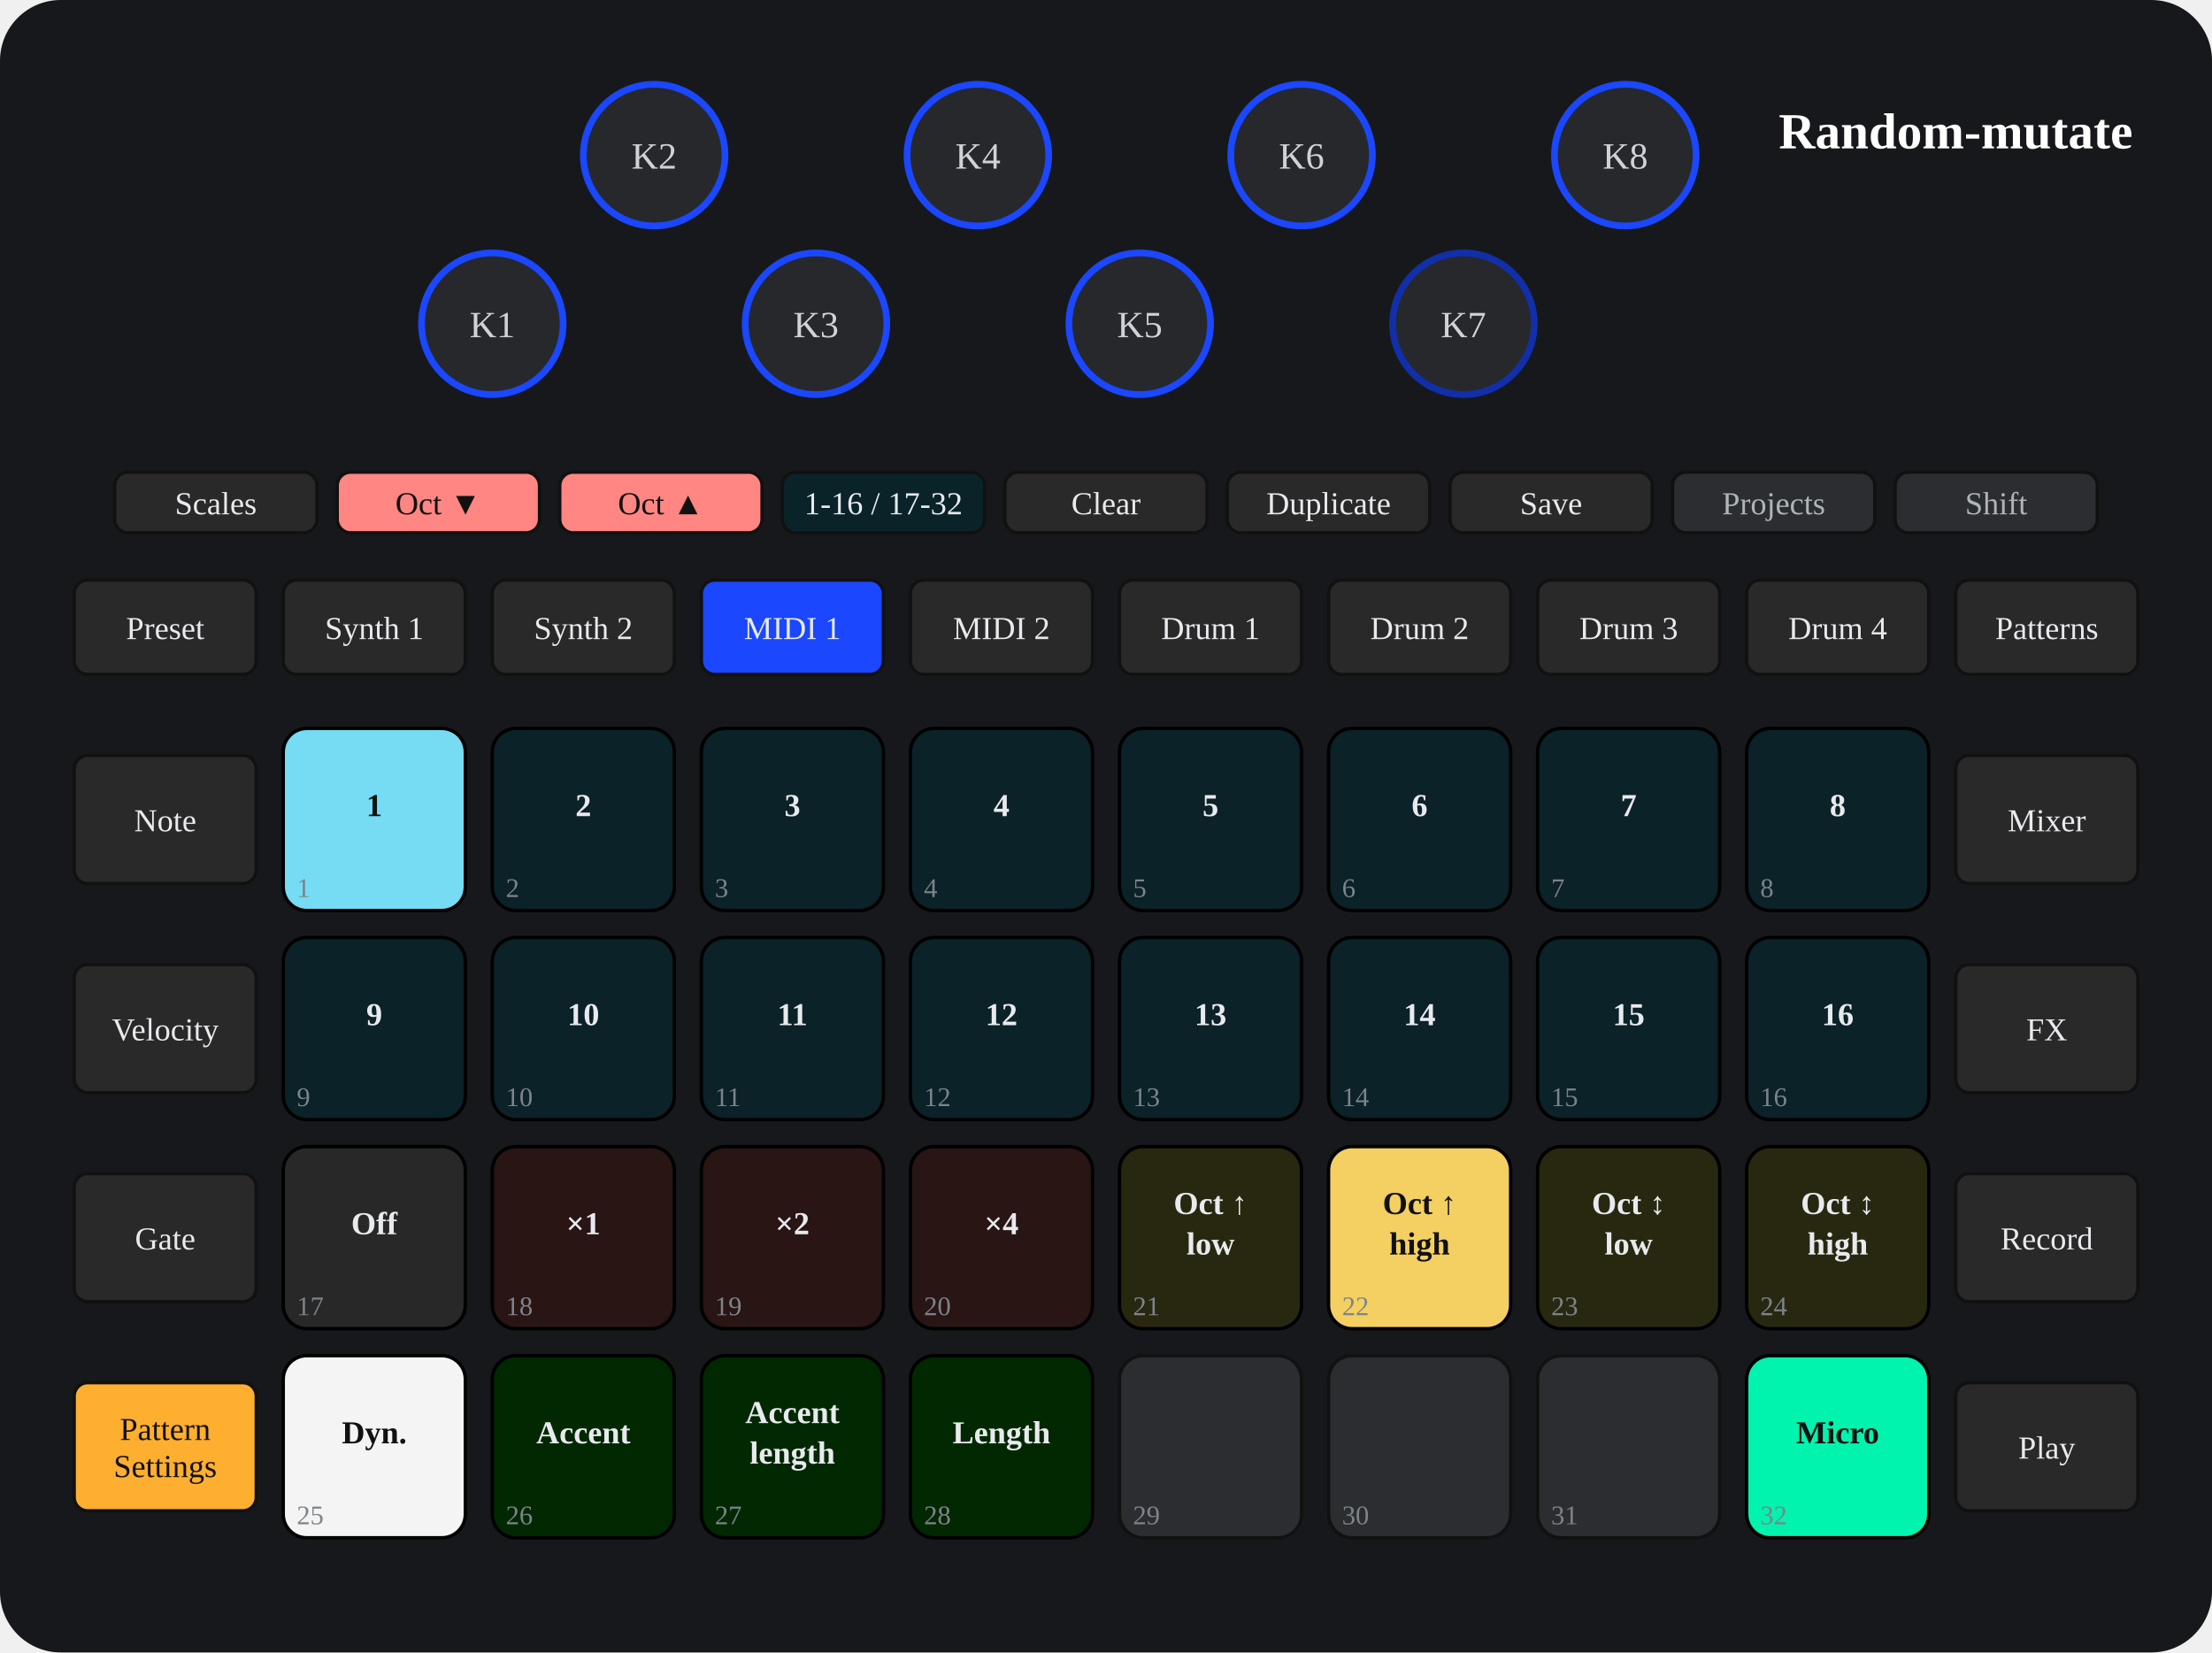
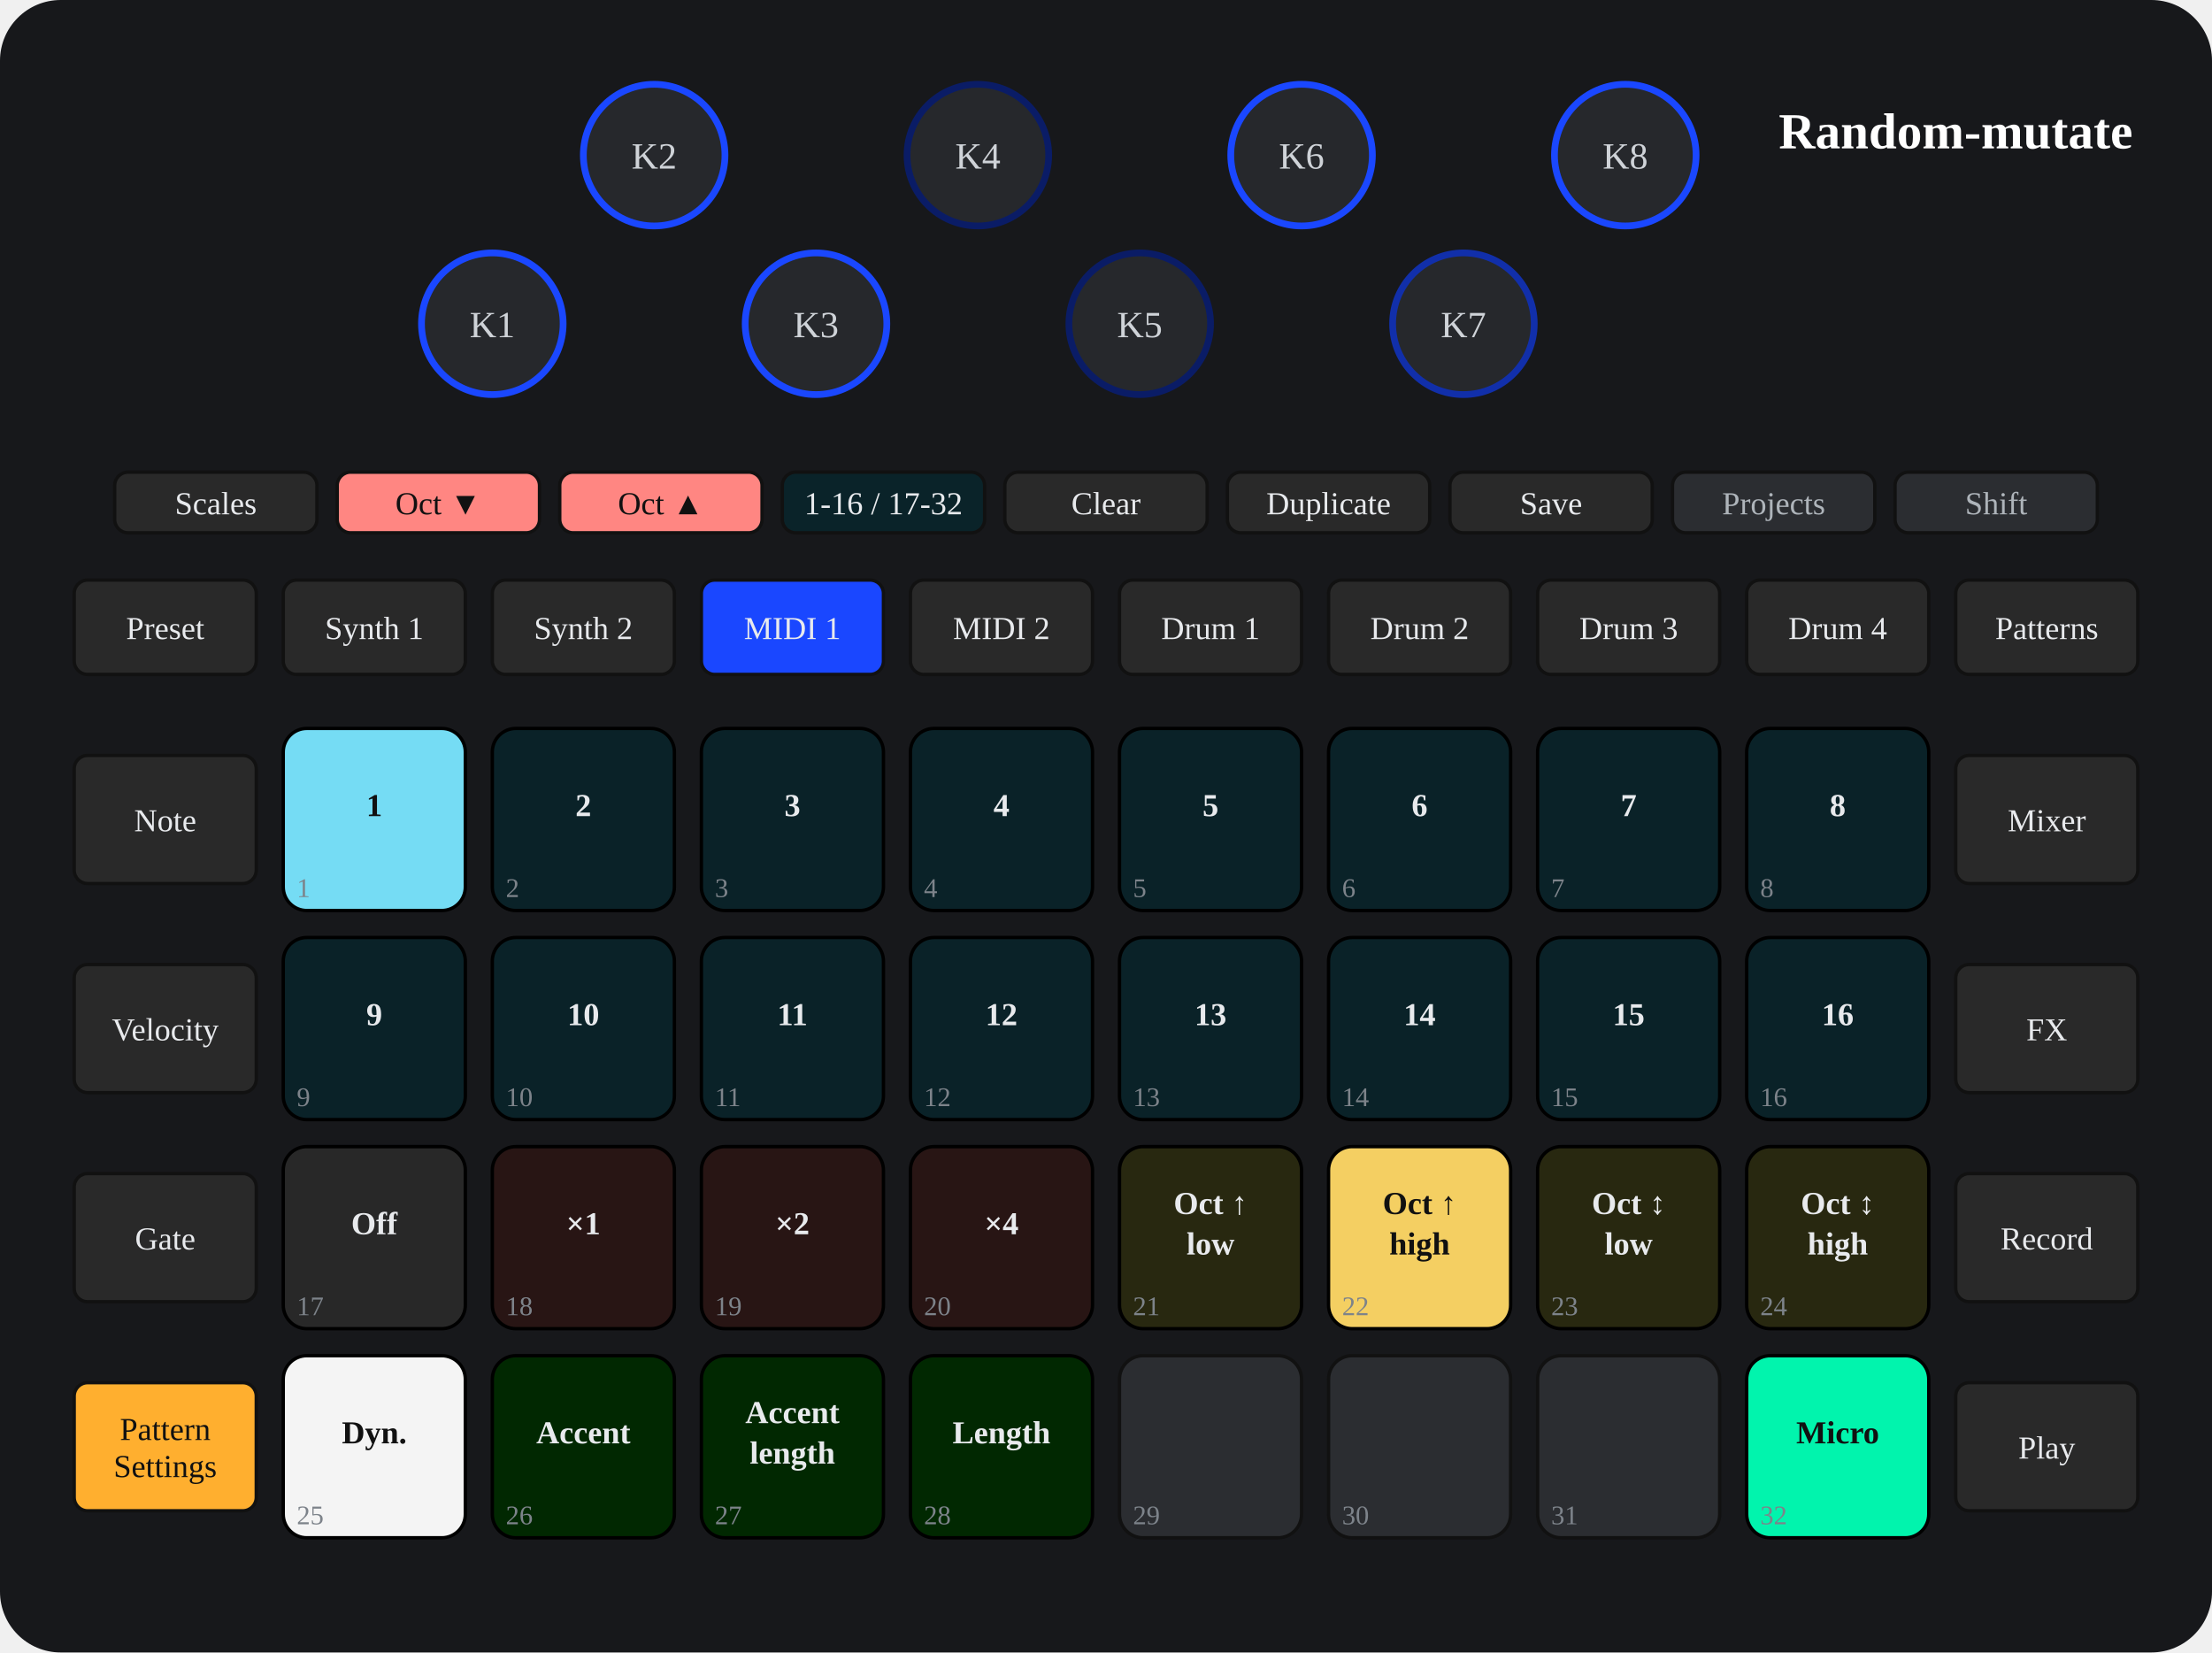
<svg xmlns="http://www.w3.org/2000/svg" viewBox="0 0 656 490" role="img" aria-label="Random-mutate (mode 2) with a step chosen: pad 22, the dynamics (pad 26) and the micro steps (pad 32) on.">
  <rect x="0" y="0" width="656" height="490" rx="18" fill="#17181b" />
  <circle cx="146" cy="96" r="21" fill="#26282c" stroke="#1a47ff" stroke-width="2" />
  <text x="146" y="100" font-size="11" fill="#cfd3d8" text-anchor="middle">K1</text>
  <circle cx="194" cy="46" r="21" fill="#26282c" stroke="#1a47ff" stroke-width="2" />
  <text x="194" y="50" font-size="11" fill="#cfd3d8" text-anchor="middle">K2</text>
  <circle cx="242" cy="96" r="21" fill="#26282c" stroke="#1a47ff" stroke-width="2" />
  <text x="242" y="100" font-size="11" fill="#cfd3d8" text-anchor="middle">K3</text>
-   <circle cx="290" cy="46" r="21" fill="#26282c" stroke="#1a47ff" stroke-width="2" />
+   <circle cx="290" cy="46" r="21" fill="#26282c" stroke="#0a1c66" stroke-width="2" />
  <text x="290" y="50" font-size="11" fill="#cfd3d8" text-anchor="middle">K4</text>
-   <circle cx="338" cy="96" r="21" fill="#26282c" stroke="#1a47ff" stroke-width="2" />
+   <circle cx="338" cy="96" r="21" fill="#26282c" stroke="#0a1c66" stroke-width="2" />
  <text x="338" y="100" font-size="11" fill="#cfd3d8" text-anchor="middle">K5</text>
  <circle cx="386" cy="46" r="21" fill="#26282c" stroke="#1a47ff" stroke-width="2" />
  <text x="386" y="50" font-size="11" fill="#cfd3d8" text-anchor="middle">K6</text>
  <circle cx="434" cy="96" r="21" fill="#26282c" stroke="#112faa" stroke-width="2" />
  <text x="434" y="100" font-size="11" fill="#cfd3d8" text-anchor="middle">K7</text>
  <circle cx="482" cy="46" r="21" fill="#26282c" stroke="#1a47ff" stroke-width="2" />
  <text x="482" y="50" font-size="11" fill="#cfd3d8" text-anchor="middle">K8</text>
  <text x="580" y="44" font-size="15" font-weight="bold" fill="#ffffff" text-anchor="middle">Random-mutate</text>
  <rect x="34" y="140" width="60" height="18" rx="4" fill="#292929" stroke="#111" />
  <text x="64.0" y="152.5" font-size="9.5" fill="#e8eaed" text-anchor="middle">Scales</text>
  <rect x="100" y="140" width="60" height="18" rx="4" fill="#ff8682" stroke="#111" />
  <text x="130.0" y="152.5" font-size="9.5" fill="#111" text-anchor="middle">Oct ▼</text>
  <rect x="166" y="140" width="60" height="18" rx="4" fill="#ff8682" stroke="#111" />
  <text x="196.0" y="152.5" font-size="9.5" fill="#111" text-anchor="middle">Oct ▲</text>
  <rect x="232" y="140" width="60" height="18" rx="4" fill="#0a2329" stroke="#111" />
  <text x="262.0" y="152.5" font-size="9.5" fill="#e8eaed" text-anchor="middle">1-16 / 17-32</text>
  <rect x="298" y="140" width="60" height="18" rx="4" fill="#292929" stroke="#111" />
  <text x="328.0" y="152.5" font-size="9.5" fill="#e8eaed" text-anchor="middle">Clear</text>
  <rect x="364" y="140" width="60" height="18" rx="4" fill="#292929" stroke="#111" />
  <text x="394.0" y="152.5" font-size="9.5" fill="#e8eaed" text-anchor="middle">Duplicate</text>
  <rect x="430" y="140" width="60" height="18" rx="4" fill="#292929" stroke="#111" />
  <text x="460.0" y="152.5" font-size="9.5" fill="#e8eaed" text-anchor="middle">Save</text>
  <rect x="496" y="140" width="60" height="18" rx="4" fill="#2b2d31" stroke="#111" />
  <text x="526.0" y="152.5" font-size="9.5" fill="#aeb4ba" text-anchor="middle">Projects</text>
  <rect x="562" y="140" width="60" height="18" rx="4" fill="#2b2d31" stroke="#111" />
  <text x="592.0" y="152.5" font-size="9.5" fill="#aeb4ba" text-anchor="middle">Shift</text>
  <rect x="22" y="172" width="54" height="28" rx="4" fill="#292929" stroke="#111" />
  <text x="49.0" y="189.5" font-size="9.5" fill="#e8eaed" text-anchor="middle">Preset</text>
  <rect x="84" y="172" width="54" height="28" rx="4" fill="#292929" stroke="#111" />
  <text x="111.0" y="189.5" font-size="9.5" fill="#e8eaed" text-anchor="middle">Synth 1</text>
  <rect x="146" y="172" width="54" height="28" rx="4" fill="#292929" stroke="#111" />
  <text x="173.0" y="189.5" font-size="9.5" fill="#e8eaed" text-anchor="middle">Synth 2</text>
  <rect x="208" y="172" width="54" height="28" rx="4" fill="#1a47ff" stroke="#111" />
  <text x="235.0" y="189.5" font-size="9.5" fill="#e8eaed" text-anchor="middle">MIDI 1</text>
  <rect x="270" y="172" width="54" height="28" rx="4" fill="#292929" stroke="#111" />
  <text x="297.0" y="189.5" font-size="9.5" fill="#e8eaed" text-anchor="middle">MIDI 2</text>
  <rect x="332" y="172" width="54" height="28" rx="4" fill="#292929" stroke="#111" />
  <text x="359.0" y="189.5" font-size="9.5" fill="#e8eaed" text-anchor="middle">Drum 1</text>
  <rect x="394" y="172" width="54" height="28" rx="4" fill="#292929" stroke="#111" />
  <text x="421.0" y="189.5" font-size="9.5" fill="#e8eaed" text-anchor="middle">Drum 2</text>
  <rect x="456" y="172" width="54" height="28" rx="4" fill="#292929" stroke="#111" />
  <text x="483.0" y="189.5" font-size="9.5" fill="#e8eaed" text-anchor="middle">Drum 3</text>
  <rect x="518" y="172" width="54" height="28" rx="4" fill="#292929" stroke="#111" />
  <text x="545.0" y="189.5" font-size="9.5" fill="#e8eaed" text-anchor="middle">Drum 4</text>
  <rect x="580" y="172" width="54" height="28" rx="4" fill="#292929" stroke="#111" />
  <text x="607.0" y="189.5" font-size="9.5" fill="#e8eaed" text-anchor="middle">Patterns</text>
  <rect x="22" y="224" width="54" height="38" rx="4" fill="#292929" stroke="#111" />
  <text x="49.0" y="246.5" font-size="9.5" fill="#e8eaed" text-anchor="middle">Note</text>
  <rect x="580" y="224" width="54" height="38" rx="4" fill="#292929" stroke="#111" />
  <text x="607.0" y="246.5" font-size="9.5" fill="#e8eaed" text-anchor="middle">Mixer</text>
  <rect x="22" y="286" width="54" height="38" rx="4" fill="#292929" stroke="#111" />
  <text x="49.0" y="308.5" font-size="9.5" fill="#e8eaed" text-anchor="middle">Velocity</text>
  <rect x="580" y="286" width="54" height="38" rx="4" fill="#292929" stroke="#111" />
  <text x="607.0" y="308.5" font-size="9.5" fill="#e8eaed" text-anchor="middle">FX</text>
  <rect x="22" y="348" width="54" height="38" rx="4" fill="#292929" stroke="#111" />
  <text x="49.0" y="370.5" font-size="9.5" fill="#e8eaed" text-anchor="middle">Gate</text>
  <rect x="580" y="348" width="54" height="38" rx="4" fill="#292929" stroke="#111" />
  <text x="607.0" y="370.5" font-size="9.5" fill="#e8eaed" text-anchor="middle">Record</text>
  <rect x="22" y="410" width="54" height="38" rx="4" fill="#ffaf2f" stroke="#111" />
  <text x="49.0" y="427.0" font-size="9.5" fill="#111" text-anchor="middle">Pattern</text>
  <text x="49.0" y="438.0" font-size="9.5" fill="#111" text-anchor="middle">Settings</text>
  <rect x="580" y="410" width="54" height="38" rx="4" fill="#292929" stroke="#111" />
  <text x="607.0" y="432.5" font-size="9.5" fill="#e8eaed" text-anchor="middle">Play</text>
  <rect x="84" y="216" width="54" height="54" rx="7" fill="#7ae6ff" fill-opacity="0.95" stroke="#000" stroke-width="1" />
  <text x="111.0" y="242" font-size="9.5" fill="#111" text-anchor="middle" font-weight="bold">1</text>
  <text x="88" y="266" font-size="8" fill="#7d838a">1</text>
  <rect x="146" y="216" width="54" height="54" rx="7" fill="#0a2329" fill-opacity="0.95" stroke="#000" stroke-width="1" />
  <text x="173.0" y="242" font-size="9.5" fill="#e8eaed" text-anchor="middle" font-weight="bold">2</text>
  <text x="150" y="266" font-size="8" fill="#7d838a">2</text>
  <rect x="208" y="216" width="54" height="54" rx="7" fill="#0a2329" fill-opacity="0.95" stroke="#000" stroke-width="1" />
  <text x="235.0" y="242" font-size="9.5" fill="#e8eaed" text-anchor="middle" font-weight="bold">3</text>
  <text x="212" y="266" font-size="8" fill="#7d838a">3</text>
  <rect x="270" y="216" width="54" height="54" rx="7" fill="#0a2329" fill-opacity="0.95" stroke="#000" stroke-width="1" />
  <text x="297.0" y="242" font-size="9.5" fill="#e8eaed" text-anchor="middle" font-weight="bold">4</text>
  <text x="274" y="266" font-size="8" fill="#7d838a">4</text>
  <rect x="332" y="216" width="54" height="54" rx="7" fill="#0a2329" fill-opacity="0.95" stroke="#000" stroke-width="1" />
  <text x="359.0" y="242" font-size="9.5" fill="#e8eaed" text-anchor="middle" font-weight="bold">5</text>
  <text x="336" y="266" font-size="8" fill="#7d838a">5</text>
  <rect x="394" y="216" width="54" height="54" rx="7" fill="#0a2329" fill-opacity="0.95" stroke="#000" stroke-width="1" />
  <text x="421.0" y="242" font-size="9.5" fill="#e8eaed" text-anchor="middle" font-weight="bold">6</text>
  <text x="398" y="266" font-size="8" fill="#7d838a">6</text>
  <rect x="456" y="216" width="54" height="54" rx="7" fill="#0a2329" fill-opacity="0.95" stroke="#000" stroke-width="1" />
  <text x="483.0" y="242" font-size="9.5" fill="#e8eaed" text-anchor="middle" font-weight="bold">7</text>
  <text x="460" y="266" font-size="8" fill="#7d838a">7</text>
  <rect x="518" y="216" width="54" height="54" rx="7" fill="#0a2329" fill-opacity="0.95" stroke="#000" stroke-width="1" />
  <text x="545.0" y="242" font-size="9.5" fill="#e8eaed" text-anchor="middle" font-weight="bold">8</text>
  <text x="522" y="266" font-size="8" fill="#7d838a">8</text>
  <rect x="84" y="278" width="54" height="54" rx="7" fill="#0a2329" fill-opacity="0.95" stroke="#000" stroke-width="1" />
  <text x="111.0" y="304" font-size="9.5" fill="#e8eaed" text-anchor="middle" font-weight="bold">9</text>
  <text x="88" y="328" font-size="8" fill="#7d838a">9</text>
  <rect x="146" y="278" width="54" height="54" rx="7" fill="#0a2329" fill-opacity="0.95" stroke="#000" stroke-width="1" />
  <text x="173.0" y="304" font-size="9.5" fill="#e8eaed" text-anchor="middle" font-weight="bold">10</text>
  <text x="150" y="328" font-size="8" fill="#7d838a">10</text>
  <rect x="208" y="278" width="54" height="54" rx="7" fill="#0a2329" fill-opacity="0.95" stroke="#000" stroke-width="1" />
  <text x="235.0" y="304" font-size="9.5" fill="#e8eaed" text-anchor="middle" font-weight="bold">11</text>
  <text x="212" y="328" font-size="8" fill="#7d838a">11</text>
  <rect x="270" y="278" width="54" height="54" rx="7" fill="#0a2329" fill-opacity="0.95" stroke="#000" stroke-width="1" />
  <text x="297.0" y="304" font-size="9.5" fill="#e8eaed" text-anchor="middle" font-weight="bold">12</text>
  <text x="274" y="328" font-size="8" fill="#7d838a">12</text>
  <rect x="332" y="278" width="54" height="54" rx="7" fill="#0a2329" fill-opacity="0.95" stroke="#000" stroke-width="1" />
  <text x="359.0" y="304" font-size="9.5" fill="#e8eaed" text-anchor="middle" font-weight="bold">13</text>
  <text x="336" y="328" font-size="8" fill="#7d838a">13</text>
  <rect x="394" y="278" width="54" height="54" rx="7" fill="#0a2329" fill-opacity="0.95" stroke="#000" stroke-width="1" />
  <text x="421.0" y="304" font-size="9.5" fill="#e8eaed" text-anchor="middle" font-weight="bold">14</text>
  <text x="398" y="328" font-size="8" fill="#7d838a">14</text>
  <rect x="456" y="278" width="54" height="54" rx="7" fill="#0a2329" fill-opacity="0.95" stroke="#000" stroke-width="1" />
  <text x="483.0" y="304" font-size="9.5" fill="#e8eaed" text-anchor="middle" font-weight="bold">15</text>
  <text x="460" y="328" font-size="8" fill="#7d838a">15</text>
  <rect x="518" y="278" width="54" height="54" rx="7" fill="#0a2329" fill-opacity="0.95" stroke="#000" stroke-width="1" />
  <text x="545.0" y="304" font-size="9.5" fill="#e8eaed" text-anchor="middle" font-weight="bold">16</text>
  <text x="522" y="328" font-size="8" fill="#7d838a">16</text>
  <rect x="84" y="340" width="54" height="54" rx="7" fill="#292929" fill-opacity="0.95" stroke="#000" stroke-width="1" />
  <text x="111.0" y="366" font-size="9.5" fill="#e8eaed" text-anchor="middle" font-weight="bold">Off</text>
  <text x="88" y="390" font-size="8" fill="#7d838a">17</text>
  <rect x="146" y="340" width="54" height="54" rx="7" fill="#291514" fill-opacity="0.95" stroke="#000" stroke-width="1" />
  <text x="173.0" y="366" font-size="9.5" fill="#e8eaed" text-anchor="middle" font-weight="bold">×1</text>
  <text x="150" y="390" font-size="8" fill="#7d838a">18</text>
  <rect x="208" y="340" width="54" height="54" rx="7" fill="#291514" fill-opacity="0.95" stroke="#000" stroke-width="1" />
  <text x="235.0" y="366" font-size="9.5" fill="#e8eaed" text-anchor="middle" font-weight="bold">×2</text>
  <text x="212" y="390" font-size="8" fill="#7d838a">19</text>
  <rect x="270" y="340" width="54" height="54" rx="7" fill="#291514" fill-opacity="0.95" stroke="#000" stroke-width="1" />
  <text x="297.0" y="366" font-size="9.5" fill="#e8eaed" text-anchor="middle" font-weight="bold">×4</text>
  <text x="274" y="390" font-size="8" fill="#7d838a">20</text>
  <rect x="332" y="340" width="54" height="54" rx="7" fill="#292910" fill-opacity="0.95" stroke="#000" stroke-width="1" />
  <text x="359.0" y="360" font-size="9.5" fill="#e8eaed" text-anchor="middle" font-weight="bold">Oct ↑</text>
  <text x="359.0" y="372" font-size="9.5" fill="#e8eaed" text-anchor="middle" font-weight="bold">low</text>
  <text x="336" y="390" font-size="8" fill="#7d838a">21</text>
  <rect x="394" y="340" width="54" height="54" rx="7" fill="#ffd966" fill-opacity="0.95" stroke="#000" stroke-width="1" />
  <text x="421.0" y="360" font-size="9.5" fill="#111" text-anchor="middle" font-weight="bold">Oct ↑</text>
  <text x="421.0" y="372" font-size="9.5" fill="#111" text-anchor="middle" font-weight="bold">high</text>
  <text x="398" y="390" font-size="8" fill="#7d838a">22</text>
  <rect x="456" y="340" width="54" height="54" rx="7" fill="#292910" fill-opacity="0.95" stroke="#000" stroke-width="1" />
  <text x="483.0" y="360" font-size="9.5" fill="#e8eaed" text-anchor="middle" font-weight="bold">Oct ↕</text>
  <text x="483.0" y="372" font-size="9.5" fill="#e8eaed" text-anchor="middle" font-weight="bold">low</text>
  <text x="460" y="390" font-size="8" fill="#7d838a">23</text>
  <rect x="518" y="340" width="54" height="54" rx="7" fill="#292910" fill-opacity="0.95" stroke="#000" stroke-width="1" />
  <text x="545.0" y="360" font-size="9.5" fill="#e8eaed" text-anchor="middle" font-weight="bold">Oct ↕</text>
  <text x="545.0" y="372" font-size="9.5" fill="#e8eaed" text-anchor="middle" font-weight="bold">high</text>
  <text x="522" y="390" font-size="8" fill="#7d838a">24</text>
  <rect x="84" y="402" width="54" height="54" rx="7" fill="#ffffff" fill-opacity="0.95" stroke="#000" stroke-width="1" />
  <text x="111.0" y="428" font-size="9.5" fill="#111" text-anchor="middle" font-weight="bold">Dyn.</text>
  <text x="88" y="452" font-size="8" fill="#7d838a">25</text>
  <rect x="146" y="402" width="54" height="54" rx="7" fill="#002900" fill-opacity="0.95" stroke="#000" stroke-width="1" />
  <text x="173.0" y="428" font-size="9.5" fill="#e8eaed" text-anchor="middle" font-weight="bold">Accent</text>
  <text x="150" y="452" font-size="8" fill="#7d838a">26</text>
  <rect x="208" y="402" width="54" height="54" rx="7" fill="#002900" fill-opacity="0.95" stroke="#000" stroke-width="1" />
  <text x="235.0" y="422" font-size="9.5" fill="#e8eaed" text-anchor="middle" font-weight="bold">Accent</text>
  <text x="235.0" y="434" font-size="9.5" fill="#e8eaed" text-anchor="middle" font-weight="bold">length</text>
  <text x="212" y="452" font-size="8" fill="#7d838a">27</text>
  <rect x="270" y="402" width="54" height="54" rx="7" fill="#002900" fill-opacity="0.95" stroke="#000" stroke-width="1" />
  <text x="297.0" y="428" font-size="9.5" fill="#e8eaed" text-anchor="middle" font-weight="bold">Length</text>
  <text x="274" y="452" font-size="8" fill="#7d838a">28</text>
  <rect x="332" y="402" width="54" height="54" rx="7" fill="#2b2d31" stroke="#111" />
  <text x="336" y="452" font-size="8" fill="#7d838a">29</text>
  <rect x="394" y="402" width="54" height="54" rx="7" fill="#2b2d31" stroke="#111" />
  <text x="398" y="452" font-size="8" fill="#7d838a">30</text>
  <rect x="456" y="402" width="54" height="54" rx="7" fill="#2b2d31" stroke="#111" />
  <text x="460" y="452" font-size="8" fill="#7d838a">31</text>
  <rect x="518" y="402" width="54" height="54" rx="7" fill="#00ffb5" fill-opacity="0.95" stroke="#000" stroke-width="1" />
  <text x="545.0" y="428" font-size="9.5" fill="#111" text-anchor="middle" font-weight="bold">Micro</text>
  <text x="522" y="452" font-size="8" fill="#7d838a">32</text>
</svg>
